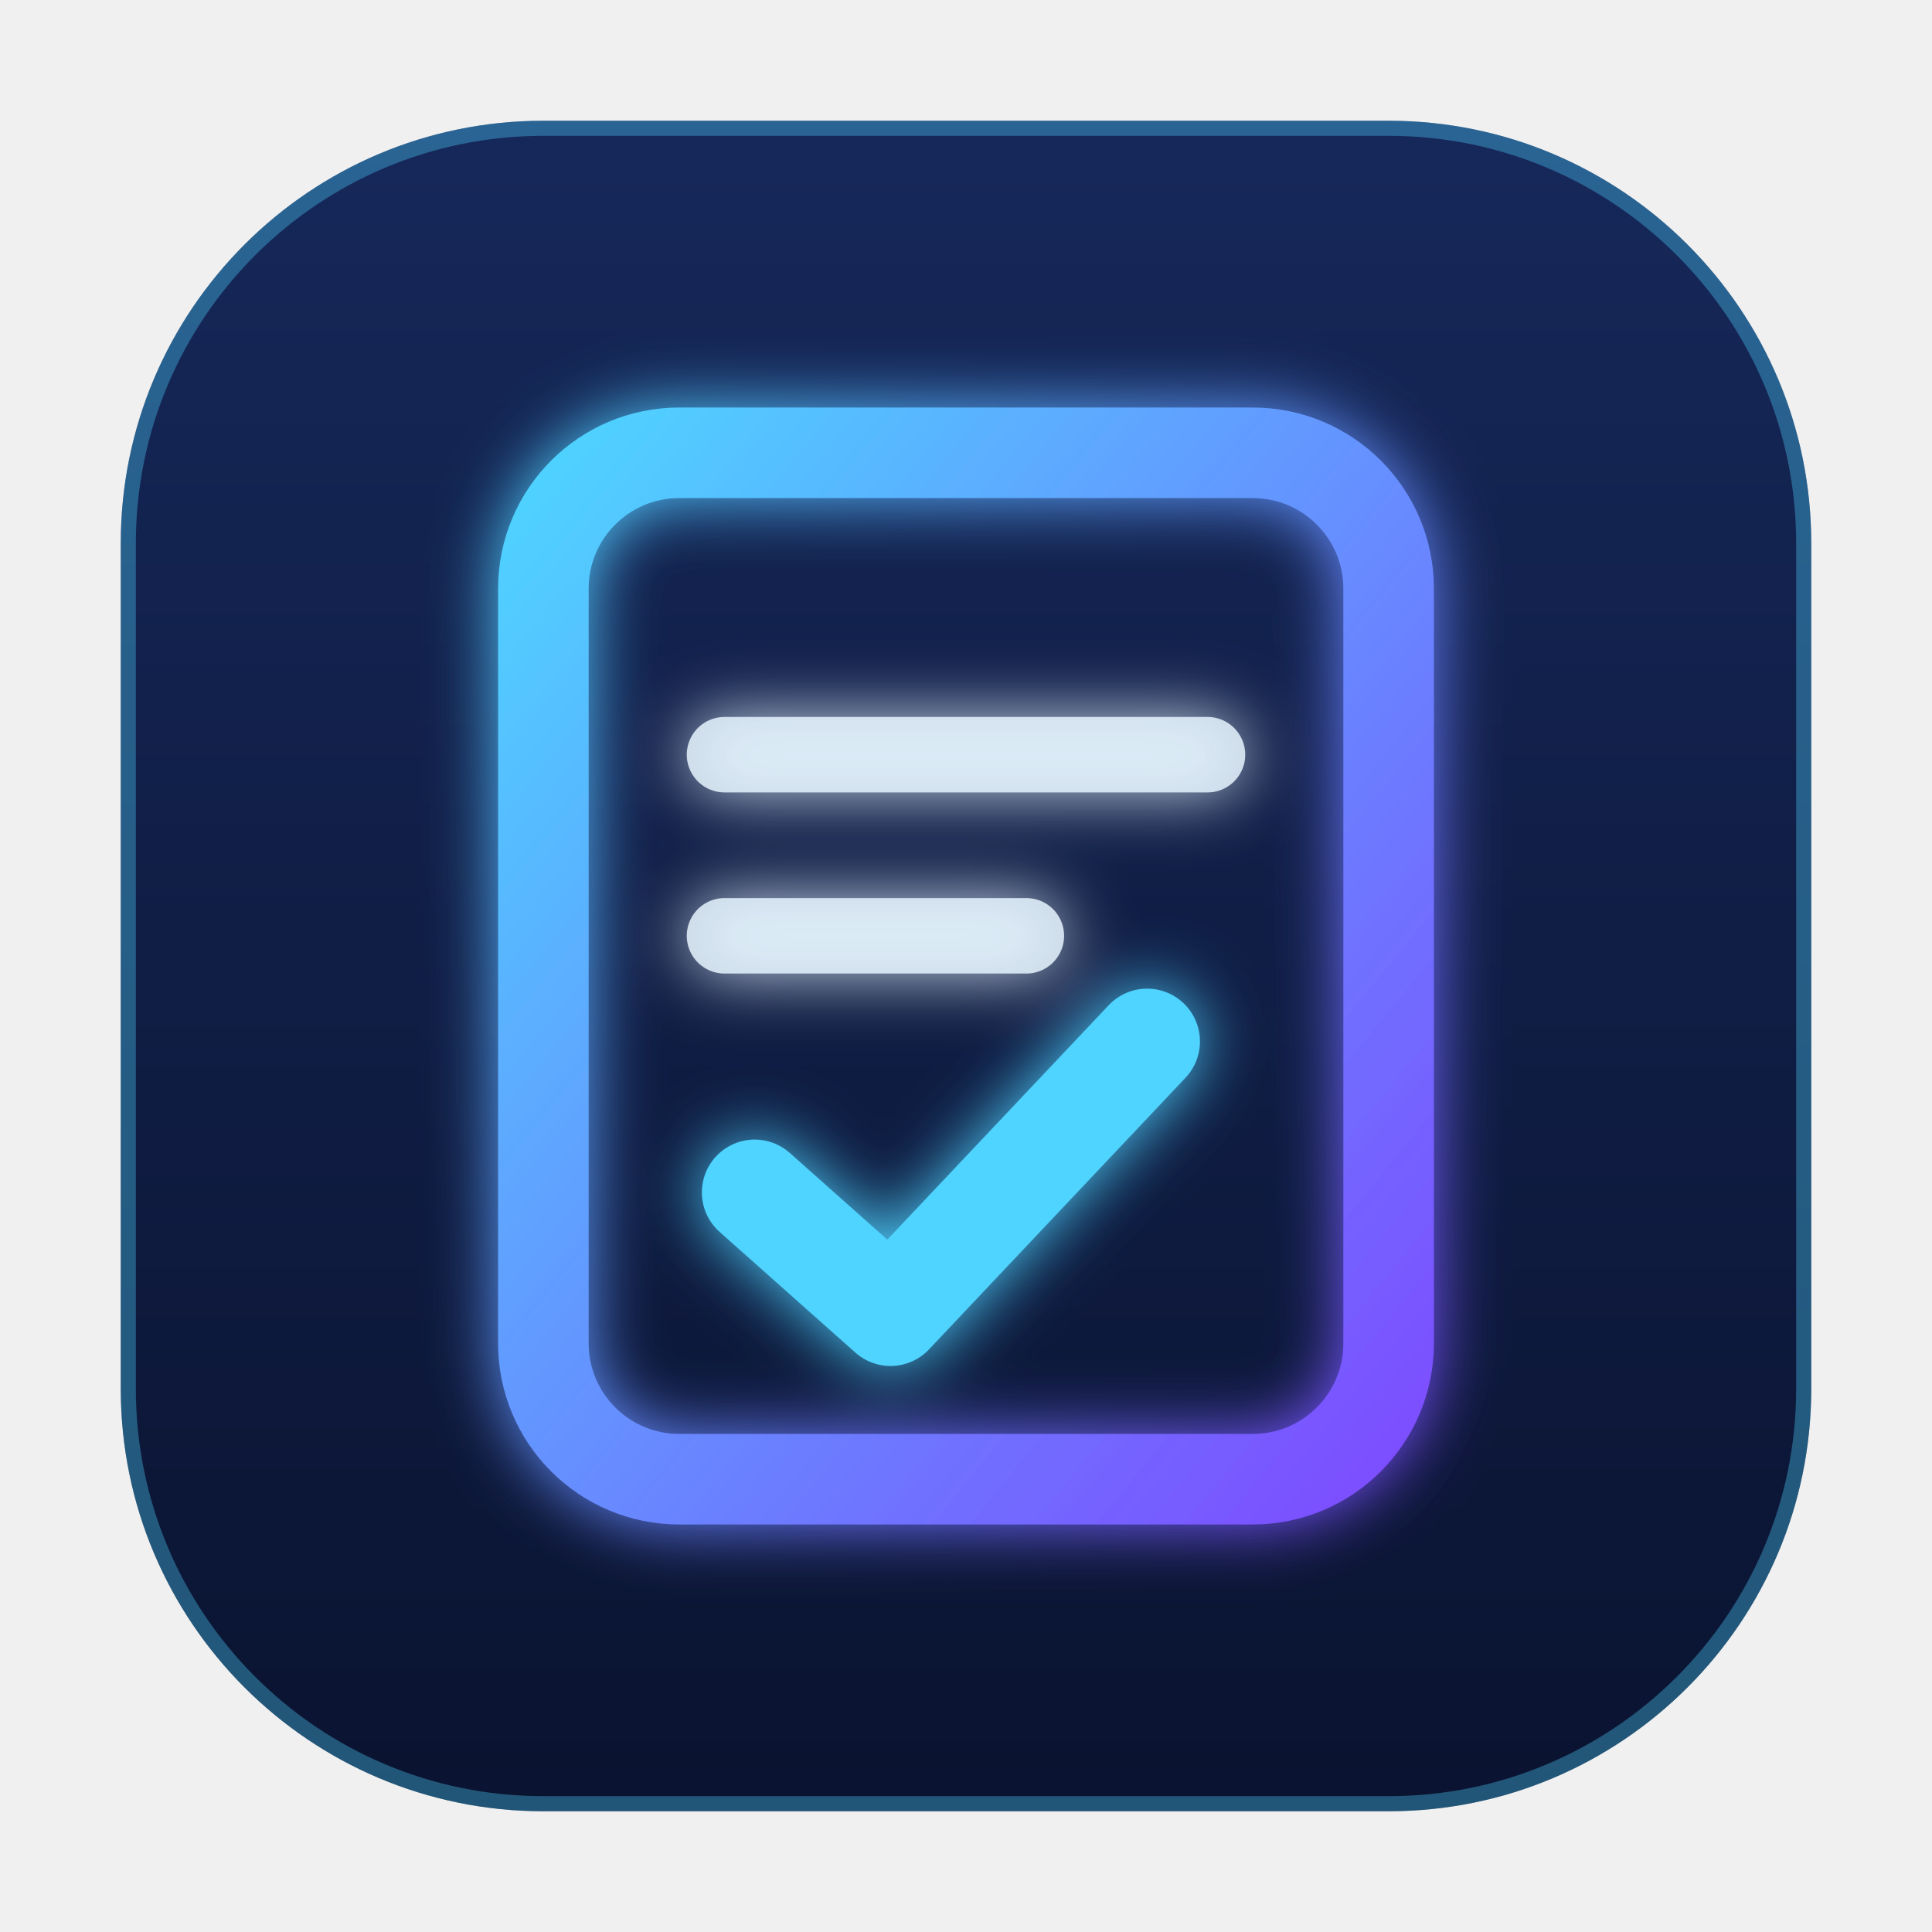
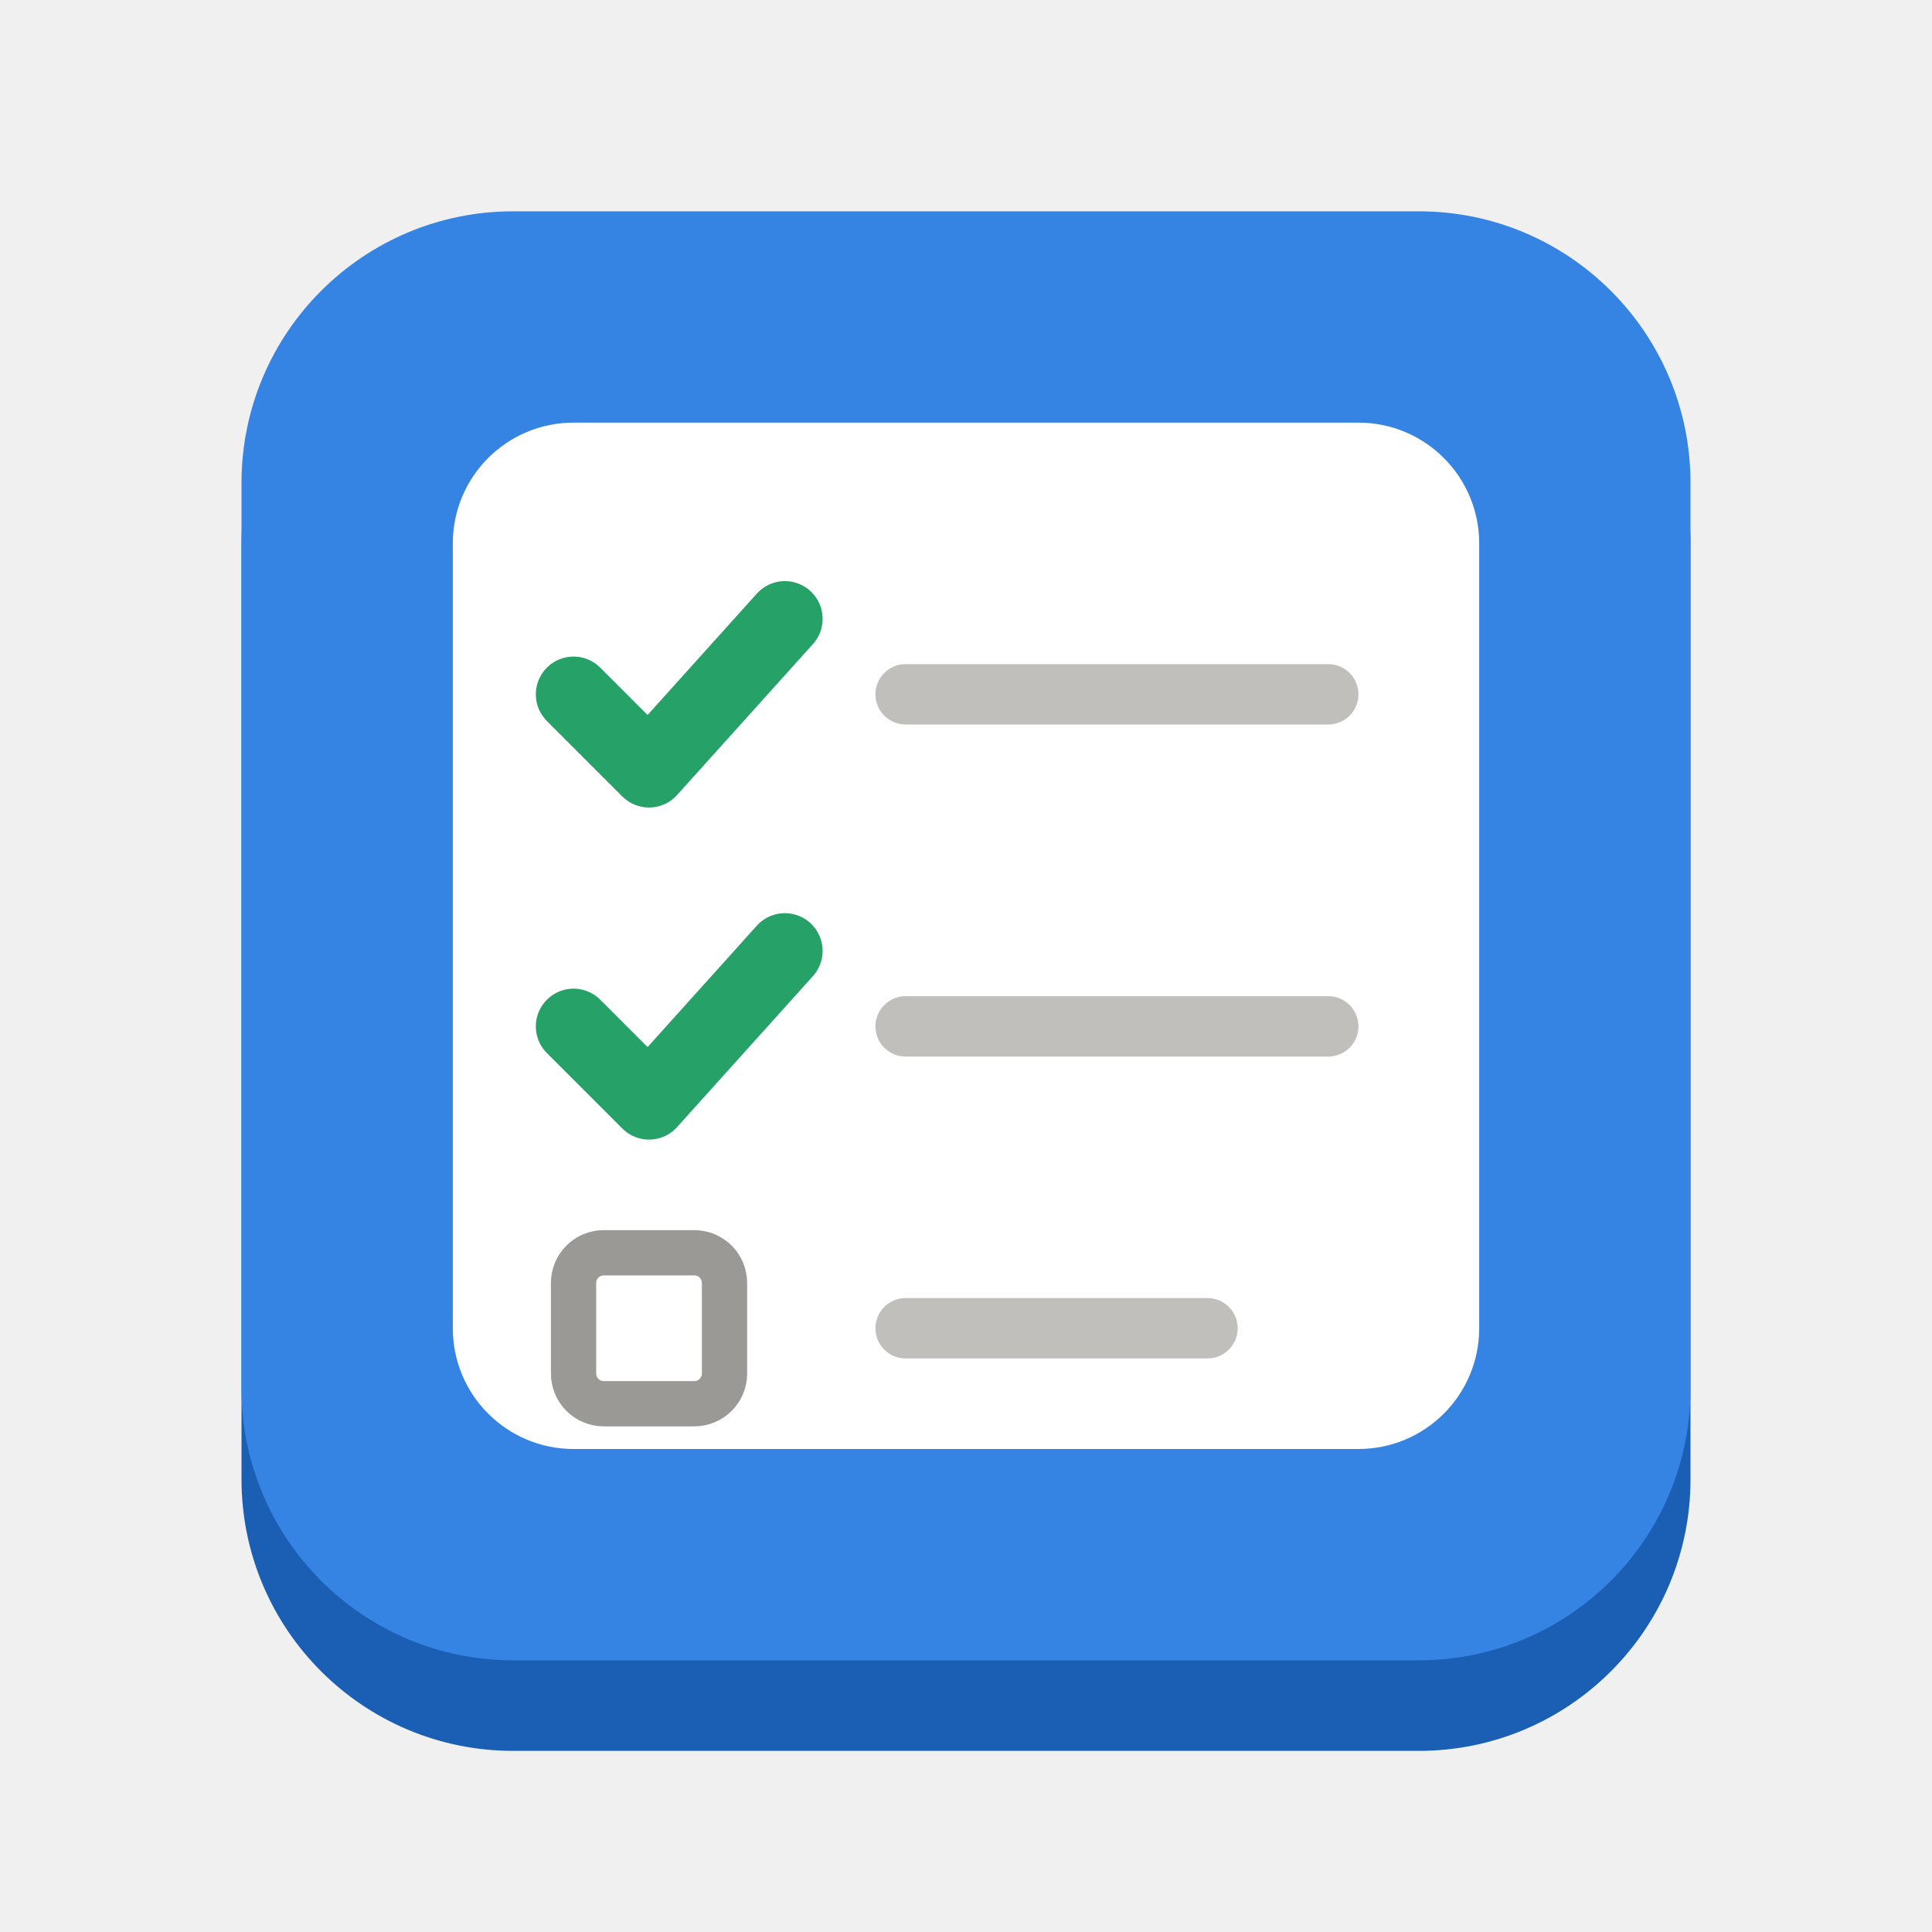
<svg xmlns="http://www.w3.org/2000/svg" viewBox="0 0 128 128">
-   <defs>
-     <linearGradient id="bg" x1="0" y1="0" x2="0" y2="1">
-       <stop offset="0" stop-color="#16285a" />
-       <stop offset="1" stop-color="#0a1330" />
-     </linearGradient>
-     <linearGradient id="ac" x1="0" y1="0" x2="1" y2="1">
-       <stop offset="0" stop-color="#4fd3ff" />
-       <stop offset="1" stop-color="#7c4dff" />
-     </linearGradient>
-     <filter id="glow" x="-30%" y="-30%" width="160%" height="160%">
-       <feGaussianBlur stdDeviation="2.2" result="b" />
-       <feMerge>
-         <feMergeNode in="b" />
-         <feMergeNode in="SourceGraphic" />
-       </feMerge>
-     </filter>
-   </defs>
-   <rect x="8" y="8" width="112" height="112" rx="28" fill="url(#bg)" />
-   <rect x="8.5" y="8.5" width="111" height="111" rx="27.5" fill="none" stroke="#4fd3ff" stroke-opacity="0.35" />
-   <g filter="url(#glow)">
-     <rect x="36" y="30" width="56" height="68" rx="9" fill="none" stroke="url(#ac)" stroke-width="6" />
-     <path d="M48 50h32M48 62h20" stroke="#e6f4ff" stroke-width="5" stroke-linecap="round" opacity="0.85" />
-     <path d="M50 79l9 8 17-18" fill="none" stroke="#4fd3ff" stroke-width="7" stroke-linecap="round" stroke-linejoin="round" />
+   <rect x="16" y="18" width="96" height="98" rx="18" fill="#1a5fb4" />
+   <rect x="16" y="14" width="96" height="96" rx="18" fill="#3584e4" />
+   <rect x="30" y="28" width="68" height="68" rx="8" fill="#ffffff" />
+   <g fill="none" stroke-linecap="round" stroke-linejoin="round" stroke-width="5">
+     <path d="M38 46l5 5 9-10" stroke="#26a269" />
+     <path d="M38 68l5 5 9-10" stroke="#26a269" />
+   </g>
+   <rect x="38" y="83" width="10" height="10" rx="2" fill="none" stroke="#9a9996" stroke-width="3" />
+   <g stroke="#c0bfbc" stroke-width="4" stroke-linecap="round">
+     <path d="M60 46h28M60 68h28M60 88h20" />
  </g>
</svg>
